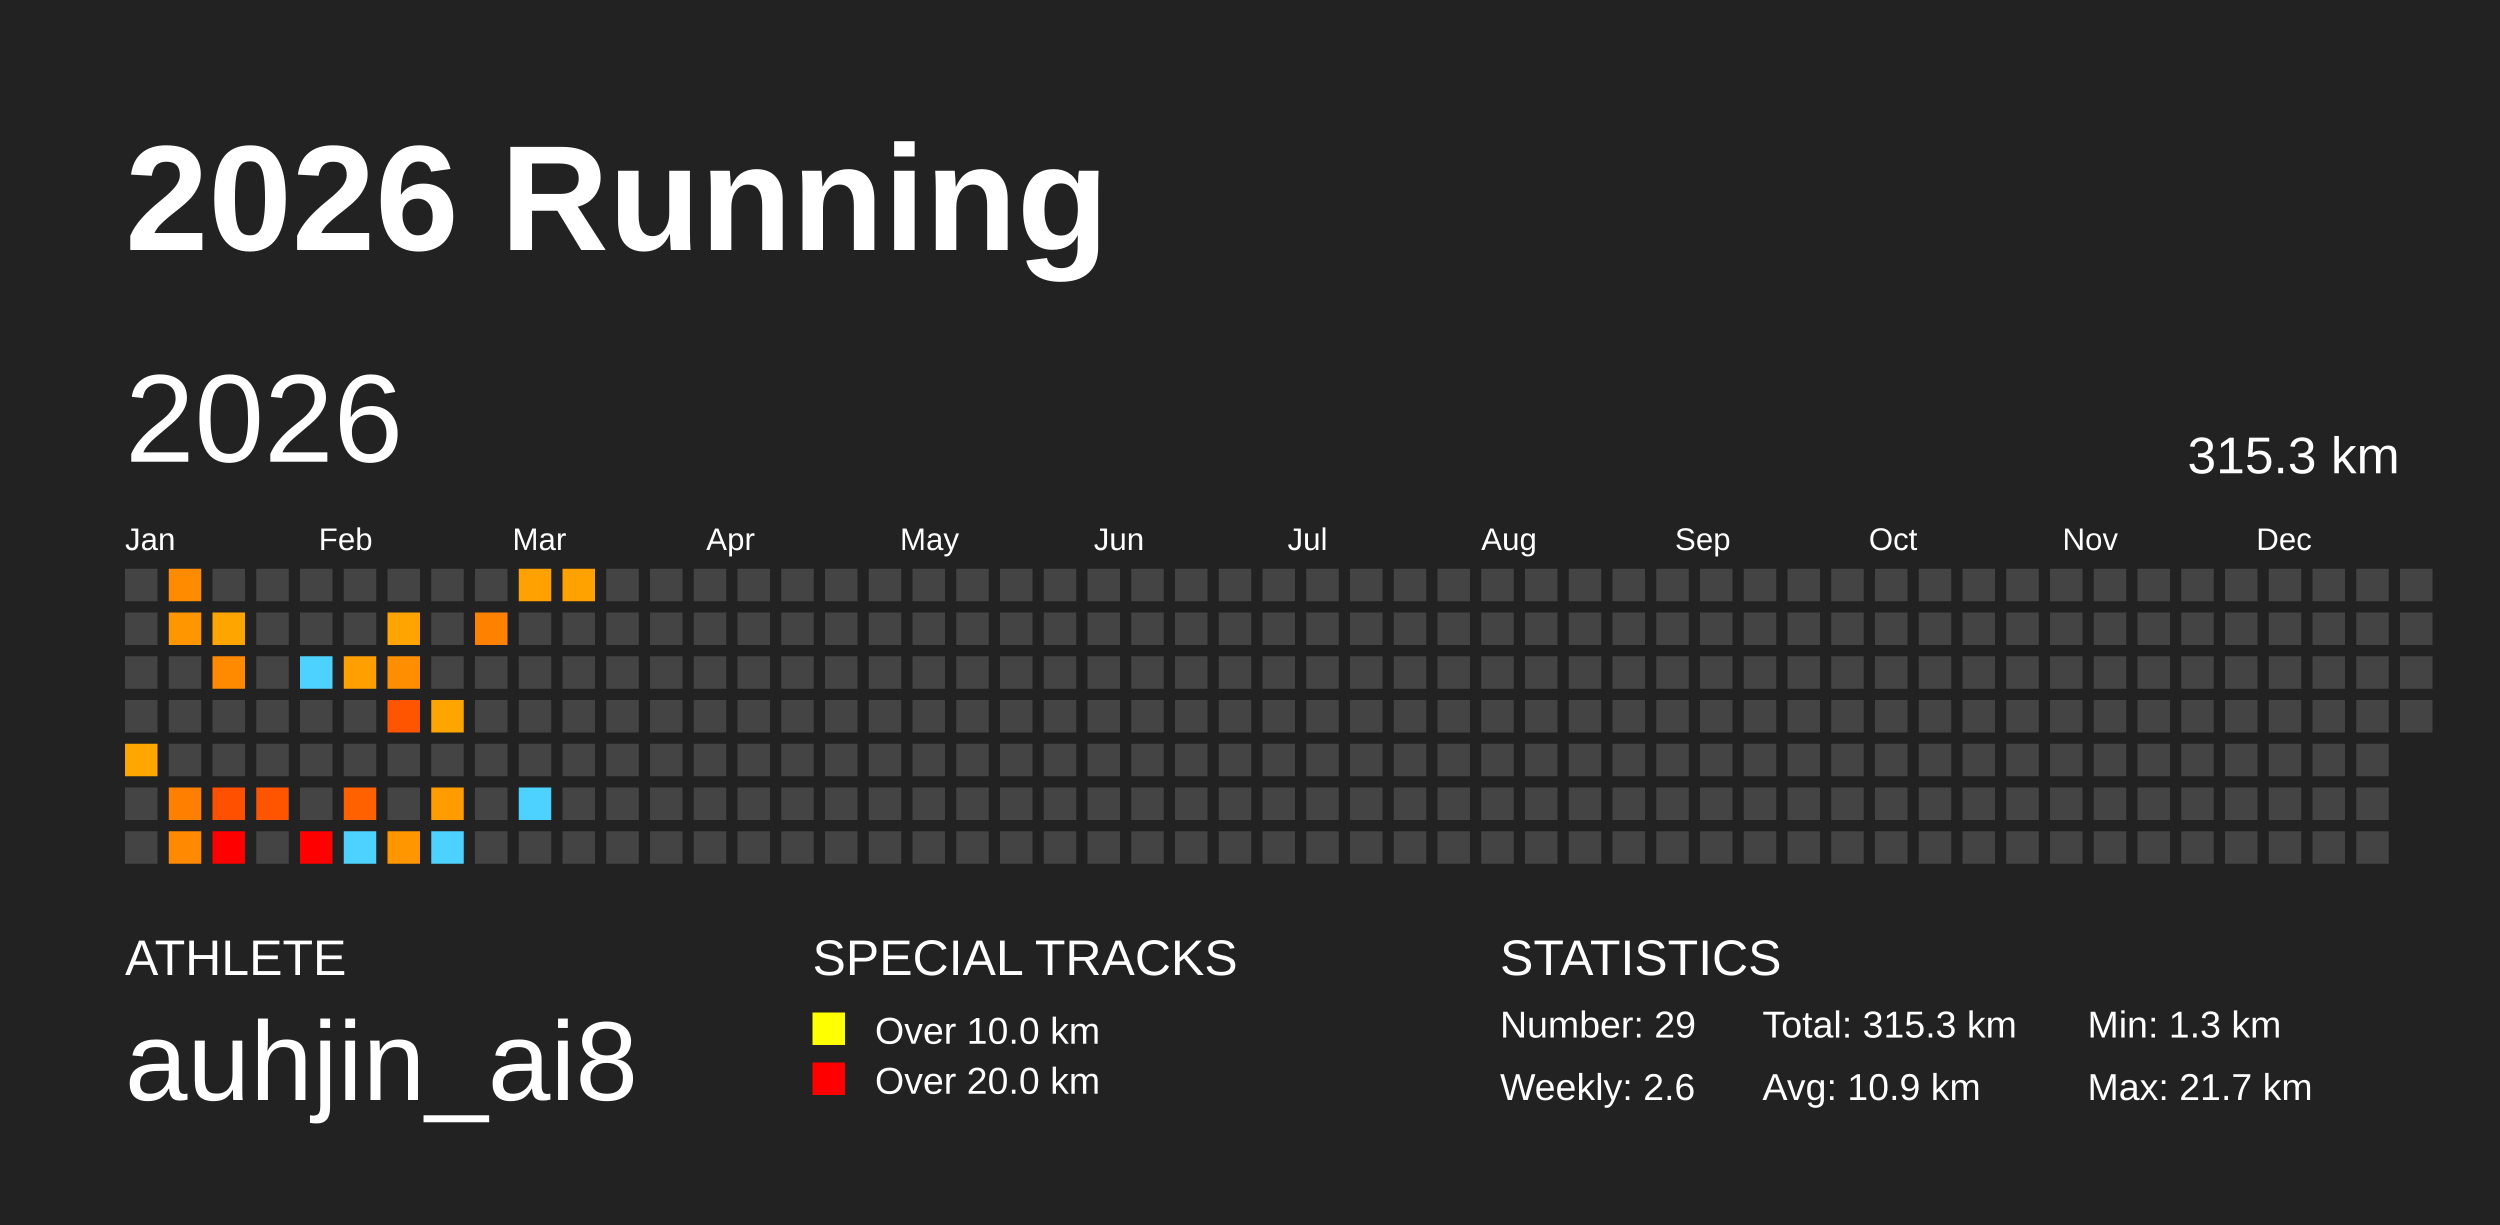
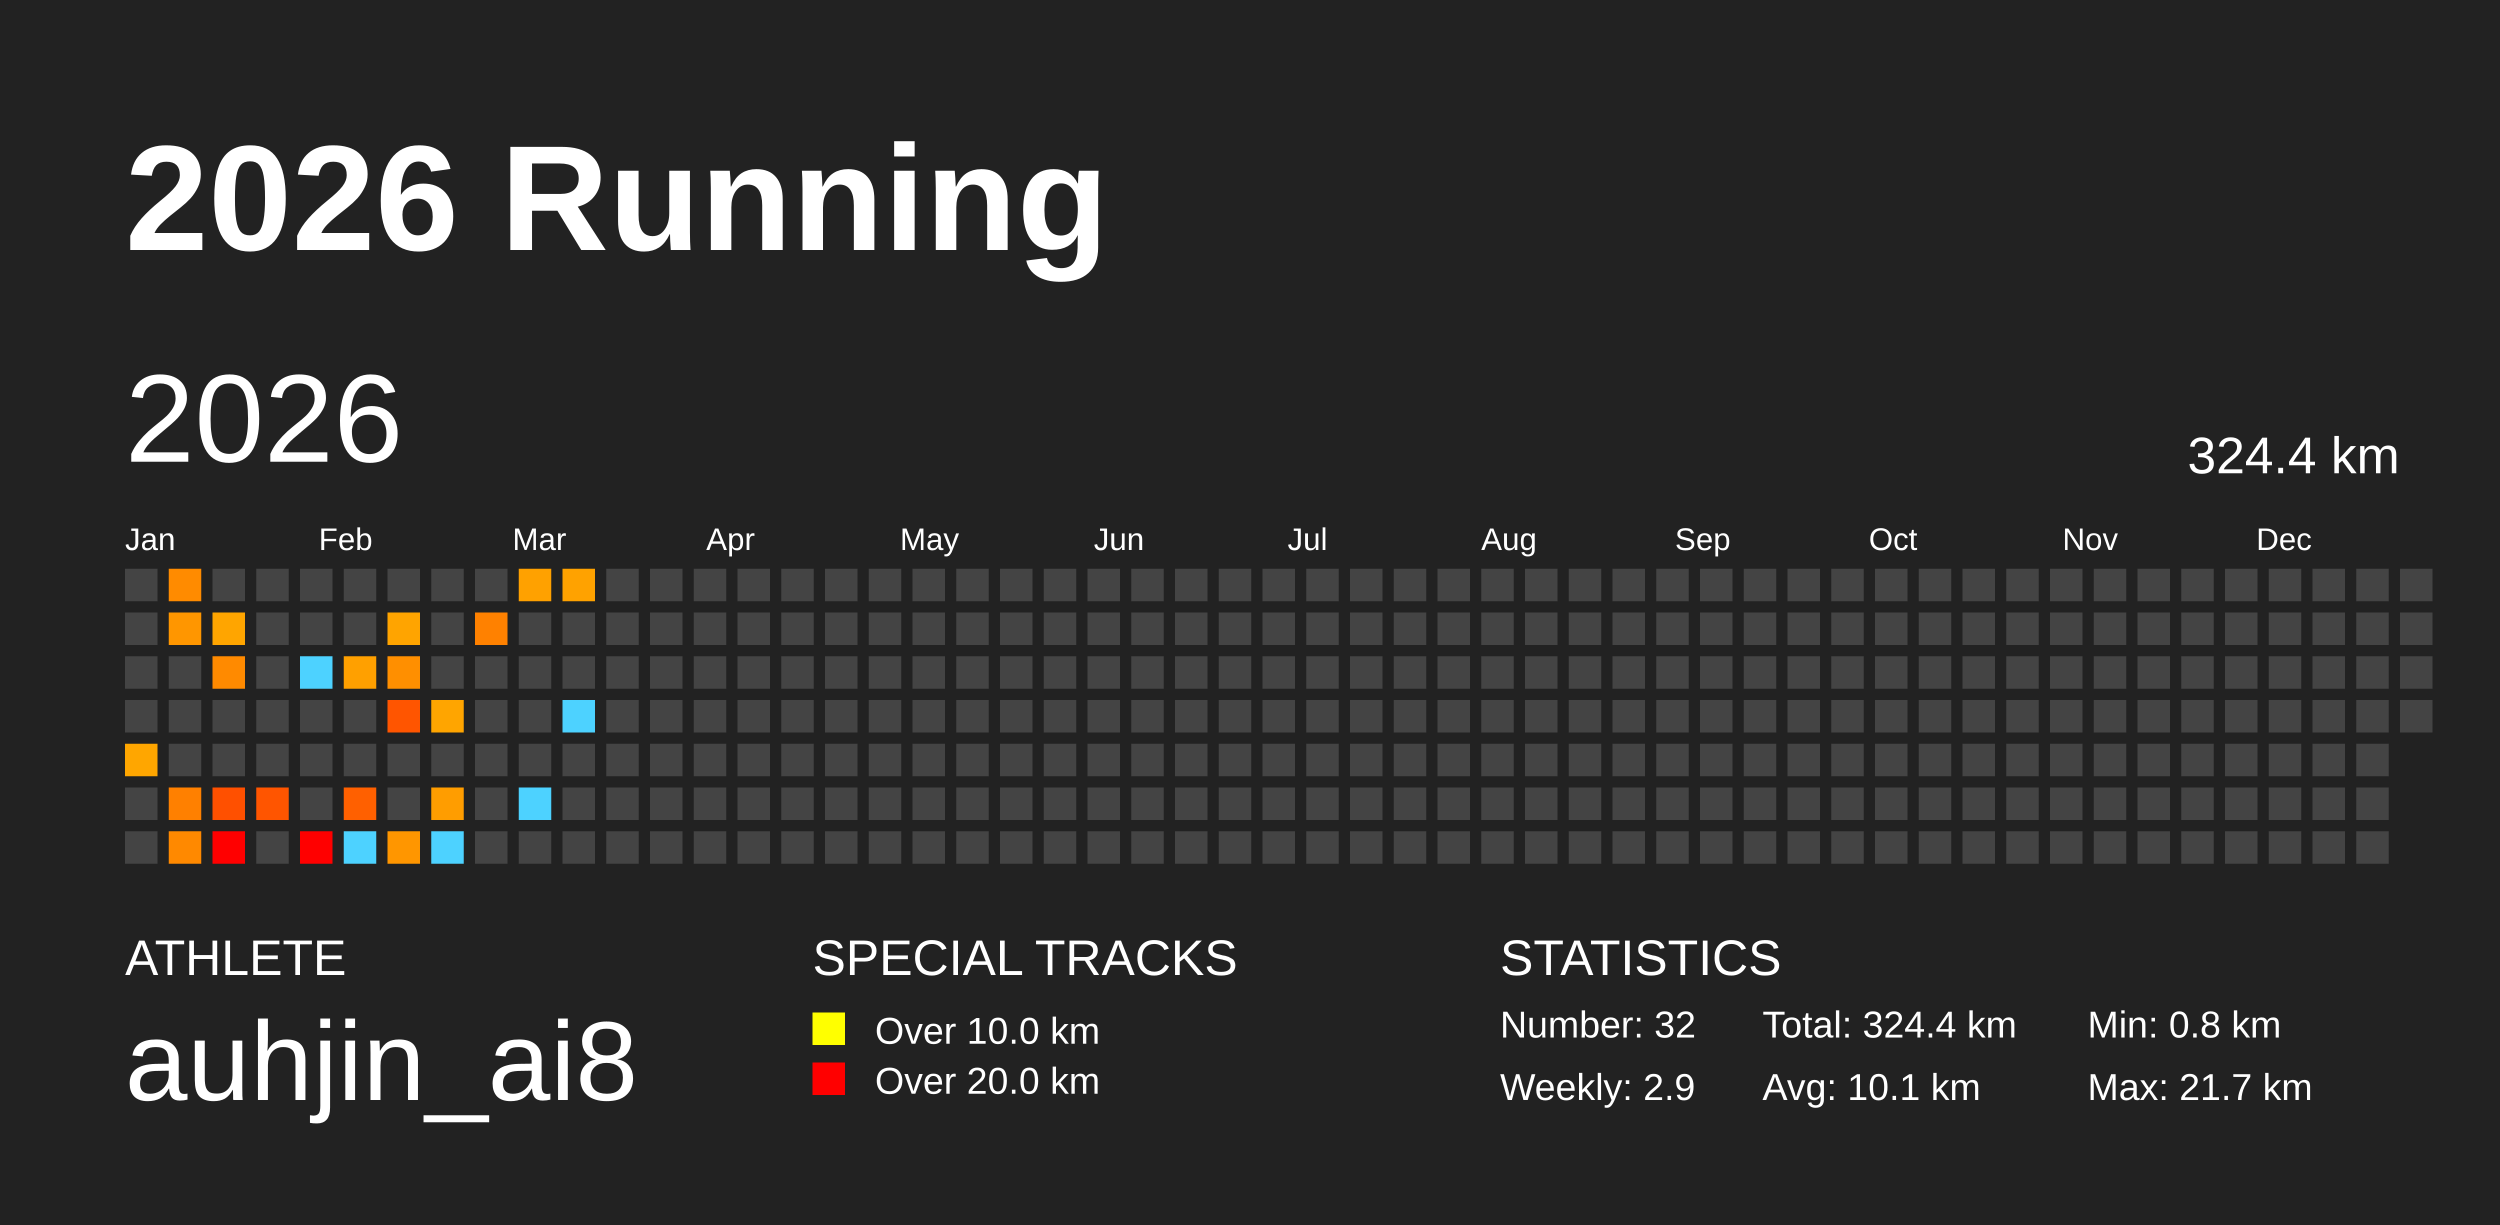
<svg xmlns="http://www.w3.org/2000/svg" baseProfile="full" height="98mm" version="1.1" viewBox="0,0,200,98" width="200mm">
  <defs />
  <rect fill="#222222" height="98" width="200" x="0" y="0" />
  <text fill="#FFFFFF" style="font-size:12px; font-family:Arial; font-weight:bold;" x="10" y="20">2026 Running</text>
  <text fill="#FFFFFF" style="font-size:4px; font-family:Arial" x="10" y="78">ATHLETE</text>
  <text fill="#FFFFFF" style="font-size:9px; font-family:Arial" x="10" y="88">auhjin_ai8</text>
  <text fill="#FFFFFF" style="font-size:4px; font-family:Arial" x="65" y="78">SPECIAL TRACKS</text>
  <rect fill="yellow" height="2.6" width="2.6" x="65" y="81" />
  <text fill="#FFFFFF" style="font-size:3px; font-family:Arial" x="70" y="83.5">Over 10.0 km</text>
  <rect fill="red" height="2.6" width="2.6" x="65" y="85" />
  <text fill="#FFFFFF" style="font-size:3px; font-family:Arial" x="70" y="87.5">Over 20.0 km</text>
  <text fill="#FFFFFF" style="font-size:4px; font-family:Arial" x="120" y="78">STATISTICS</text>
-   <text fill="#FFFFFF" style="font-size:3px; font-family:Arial" x="120" y="83">Number: 29</text>
-   <text fill="#FFFFFF" style="font-size:3px; font-family:Arial" x="120" y="88">Weekly: 2.6</text>
-   <text fill="#FFFFFF" style="font-size:3px; font-family:Arial" x="141" y="83">Total: 315.3 km</text>
-   <text fill="#FFFFFF" style="font-size:3px; font-family:Arial" x="141" y="88">Avg: 10.9 km</text>
-   <text fill="#FFFFFF" style="font-size:3px; font-family:Arial" x="167" y="83">Min: 1.3 km</text>
+   <text fill="#FFFFFF" style="font-size:3px; font-family:Arial" x="120" y="83">Number: 32</text>
+   <text fill="#FFFFFF" style="font-size:3px; font-family:Arial" x="120" y="88">Weekly: 2.9</text>
+   <text fill="#FFFFFF" style="font-size:3px; font-family:Arial" x="141" y="83">Total: 324.4 km</text>
+   <text fill="#FFFFFF" style="font-size:3px; font-family:Arial" x="141" y="88">Avg: 10.1 km</text>
+   <text fill="#FFFFFF" style="font-size:3px; font-family:Arial" x="167" y="83">Min: 0.8 km</text>
  <text fill="#FFFFFF" style="font-size:3px; font-family:Arial" x="167" y="88">Max: 21.7 km</text>
  <text dominant-baseline="hanging" fill="#FFFFFF" style="font-size:10.0px; font-family:Arial;" x="10" y="30">2026</text>
-   <text dominant-baseline="hanging" fill="#FFFFFF" style="font-size:4.125px; font-family:Arial;" x="175" y="35">315.3 km</text>
+   <text dominant-baseline="hanging" fill="#FFFFFF" style="font-size:4.125px; font-family:Arial;" x="175" y="35">324.4 km</text>
  <text fill="#FFFFFF" style="font-size:2.5px; font-family:Arial" x="10.0" y="44">Jan</text>
  <text fill="#FFFFFF" style="font-size:2.5px; font-family:Arial" x="25.5" y="44">Feb</text>
  <text fill="#FFFFFF" style="font-size:2.5px; font-family:Arial" x="41.0" y="44">Mar</text>
  <text fill="#FFFFFF" style="font-size:2.5px; font-family:Arial" x="56.5" y="44">Apr</text>
  <text fill="#FFFFFF" style="font-size:2.5px; font-family:Arial" x="72.0" y="44">May</text>
  <text fill="#FFFFFF" style="font-size:2.5px; font-family:Arial" x="87.5" y="44">Jun</text>
  <text fill="#FFFFFF" style="font-size:2.5px; font-family:Arial" x="103.0" y="44">Jul</text>
  <text fill="#FFFFFF" style="font-size:2.5px; font-family:Arial" x="118.5" y="44">Aug</text>
  <text fill="#FFFFFF" style="font-size:2.5px; font-family:Arial" x="134.0" y="44">Sep</text>
  <text fill="#FFFFFF" style="font-size:2.5px; font-family:Arial" x="149.5" y="44">Oct</text>
  <text fill="#FFFFFF" style="font-size:2.5px; font-family:Arial" x="165.0" y="44">Nov</text>
  <text fill="#FFFFFF" style="font-size:2.5px; font-family:Arial" x="180.5" y="44">Dec</text>
  <rect fill="#444444" height="2.6" width="2.6" x="10.0" y="45.5" />
  <rect fill="#444444" height="2.6" width="2.6" x="10.0" y="49.0" />
  <rect fill="#444444" height="2.6" width="2.6" x="10.0" y="52.5" />
  <rect fill="#444444" height="2.6" width="2.6" x="10.0" y="56.0" />
  <rect fill="#ffa600" height="2.6" width="2.6" x="10.0" y="59.5" />
  <rect fill="#444444" height="2.6" width="2.6" x="10.0" y="63.0" />
  <rect fill="#444444" height="2.6" width="2.6" x="10.0" y="66.5" />
  <rect fill="#ff8b00" height="2.6" width="2.6" x="13.5" y="45.5" />
  <rect fill="#ff9600" height="2.6" width="2.6" x="13.5" y="49.0" />
  <rect fill="#444444" height="2.6" width="2.6" x="13.5" y="52.5" />
  <rect fill="#444444" height="2.6" width="2.6" x="13.5" y="56.0" />
  <rect fill="#444444" height="2.6" width="2.6" x="13.5" y="59.5" />
  <rect fill="#ff8000" height="2.6" width="2.6" x="13.5" y="63.0" />
  <rect fill="#ff8900" height="2.6" width="2.6" x="13.5" y="66.5" />
  <rect fill="#444444" height="2.6" width="2.6" x="17.0" y="45.5" />
  <rect fill="#ffa500" height="2.6" width="2.6" x="17.0" y="49.0" />
  <rect fill="#ff8a00" height="2.6" width="2.6" x="17.0" y="52.5" />
  <rect fill="#444444" height="2.6" width="2.6" x="17.0" y="56.0" />
  <rect fill="#444444" height="2.6" width="2.6" x="17.0" y="59.5" />
  <rect fill="#ff5000" height="2.6" width="2.6" x="17.0" y="63.0" />
  <rect fill="red" height="2.6" width="2.6" x="17.0" y="66.5" />
  <rect fill="#444444" height="2.6" width="2.6" x="20.5" y="45.5" />
  <rect fill="#444444" height="2.6" width="2.6" x="20.5" y="49.0" />
  <rect fill="#444444" height="2.6" width="2.6" x="20.5" y="52.5" />
  <rect fill="#444444" height="2.6" width="2.6" x="20.5" y="56.0" />
  <rect fill="#444444" height="2.6" width="2.6" x="20.5" y="59.5" />
  <rect fill="#ff5500" height="2.6" width="2.6" x="20.5" y="63.0" />
  <rect fill="#444444" height="2.6" width="2.6" x="20.5" y="66.5" />
  <rect fill="#444444" height="2.6" width="2.6" x="24.0" y="45.5" />
  <rect fill="#444444" height="2.6" width="2.6" x="24.0" y="49.0" />
  <rect fill="#4dd2ff" height="2.6" width="2.6" x="24.0" y="52.5" />
  <rect fill="#444444" height="2.6" width="2.6" x="24.0" y="56.0" />
  <rect fill="#444444" height="2.6" width="2.6" x="24.0" y="59.5" />
  <rect fill="#444444" height="2.6" width="2.6" x="24.0" y="63.0" />
  <rect fill="red" height="2.6" width="2.6" x="24.0" y="66.5" />
  <rect fill="#444444" height="2.6" width="2.6" x="27.5" y="45.5" />
  <rect fill="#444444" height="2.6" width="2.6" x="27.5" y="49.0" />
  <rect fill="#ffa000" height="2.6" width="2.6" x="27.5" y="52.5" />
  <rect fill="#444444" height="2.6" width="2.6" x="27.5" y="56.0" />
  <rect fill="#444444" height="2.6" width="2.6" x="27.5" y="59.5" />
  <rect fill="#ff6000" height="2.6" width="2.6" x="27.5" y="63.0" />
  <rect fill="#4dd2ff" height="2.6" width="2.6" x="27.5" y="66.5" />
  <rect fill="#444444" height="2.6" width="2.6" x="31.0" y="45.5" />
  <rect fill="#ffa400" height="2.6" width="2.6" x="31.0" y="49.0" />
  <rect fill="#ff8f00" height="2.6" width="2.6" x="31.0" y="52.5" />
  <rect fill="#ff5500" height="2.6" width="2.6" x="31.0" y="56.0" />
  <rect fill="#444444" height="2.6" width="2.6" x="31.0" y="59.5" />
  <rect fill="#444444" height="2.6" width="2.6" x="31.0" y="63.0" />
  <rect fill="#ff9600" height="2.6" width="2.6" x="31.0" y="66.5" />
  <rect fill="#444444" height="2.6" width="2.6" x="34.5" y="45.5" />
  <rect fill="#444444" height="2.6" width="2.6" x="34.5" y="49.0" />
  <rect fill="#444444" height="2.6" width="2.6" x="34.5" y="52.5" />
  <rect fill="#ffa500" height="2.6" width="2.6" x="34.5" y="56.0" />
  <rect fill="#444444" height="2.6" width="2.6" x="34.5" y="59.5" />
  <rect fill="#ff9d00" height="2.6" width="2.6" x="34.5" y="63.0" />
  <rect fill="#4dd2ff" height="2.6" width="2.6" x="34.5" y="66.5" />
  <rect fill="#444444" height="2.6" width="2.6" x="38.0" y="45.5" />
  <rect fill="#ff8100" height="2.6" width="2.6" x="38.0" y="49.0" />
  <rect fill="#444444" height="2.6" width="2.6" x="38.0" y="52.5" />
  <rect fill="#444444" height="2.6" width="2.6" x="38.0" y="56.0" />
  <rect fill="#444444" height="2.6" width="2.6" x="38.0" y="59.5" />
  <rect fill="#444444" height="2.6" width="2.6" x="38.0" y="63.0" />
  <rect fill="#444444" height="2.6" width="2.6" x="38.0" y="66.5" />
  <rect fill="#ffa100" height="2.6" width="2.6" x="41.5" y="45.5" />
  <rect fill="#444444" height="2.6" width="2.6" x="41.5" y="49.0" />
  <rect fill="#444444" height="2.6" width="2.6" x="41.5" y="52.5" />
  <rect fill="#444444" height="2.6" width="2.6" x="41.5" y="56.0" />
  <rect fill="#444444" height="2.6" width="2.6" x="41.5" y="59.5" />
  <rect fill="#4dd2ff" height="2.6" width="2.6" x="41.5" y="63.0" />
  <rect fill="#444444" height="2.6" width="2.6" x="41.5" y="66.5" />
  <rect fill="#ffa200" height="2.6" width="2.6" x="45.0" y="45.5" />
  <rect fill="#444444" height="2.6" width="2.6" x="45.0" y="49.0" />
  <rect fill="#444444" height="2.6" width="2.6" x="45.0" y="52.5" />
-   <rect fill="#444444" height="2.6" width="2.6" x="45.0" y="56.0" />
+   <rect fill="#4dd2ff" height="2.6" width="2.6" x="45.0" y="56.0" />
  <rect fill="#444444" height="2.6" width="2.6" x="45.0" y="59.5" />
  <rect fill="#444444" height="2.6" width="2.6" x="45.0" y="63.0" />
  <rect fill="#444444" height="2.6" width="2.6" x="45.0" y="66.5" />
  <rect fill="#444444" height="2.6" width="2.6" x="48.5" y="45.5" />
  <rect fill="#444444" height="2.6" width="2.6" x="48.5" y="49.0" />
  <rect fill="#444444" height="2.6" width="2.6" x="48.5" y="52.5" />
  <rect fill="#444444" height="2.6" width="2.6" x="48.5" y="56.0" />
  <rect fill="#444444" height="2.6" width="2.6" x="48.5" y="59.5" />
  <rect fill="#444444" height="2.6" width="2.6" x="48.5" y="63.0" />
  <rect fill="#444444" height="2.6" width="2.6" x="48.5" y="66.5" />
  <rect fill="#444444" height="2.6" width="2.6" x="52.0" y="45.5" />
  <rect fill="#444444" height="2.6" width="2.6" x="52.0" y="49.0" />
  <rect fill="#444444" height="2.6" width="2.6" x="52.0" y="52.5" />
  <rect fill="#444444" height="2.6" width="2.6" x="52.0" y="56.0" />
  <rect fill="#444444" height="2.6" width="2.6" x="52.0" y="59.5" />
  <rect fill="#444444" height="2.6" width="2.6" x="52.0" y="63.0" />
  <rect fill="#444444" height="2.6" width="2.6" x="52.0" y="66.5" />
  <rect fill="#444444" height="2.6" width="2.6" x="55.5" y="45.5" />
  <rect fill="#444444" height="2.6" width="2.6" x="55.5" y="49.0" />
  <rect fill="#444444" height="2.6" width="2.6" x="55.5" y="52.5" />
  <rect fill="#444444" height="2.6" width="2.6" x="55.5" y="56.0" />
  <rect fill="#444444" height="2.6" width="2.6" x="55.5" y="59.5" />
  <rect fill="#444444" height="2.6" width="2.6" x="55.5" y="63.0" />
  <rect fill="#444444" height="2.6" width="2.6" x="55.5" y="66.5" />
  <rect fill="#444444" height="2.6" width="2.6" x="59.0" y="45.5" />
  <rect fill="#444444" height="2.6" width="2.6" x="59.0" y="49.0" />
  <rect fill="#444444" height="2.6" width="2.6" x="59.0" y="52.5" />
  <rect fill="#444444" height="2.6" width="2.6" x="59.0" y="56.0" />
  <rect fill="#444444" height="2.6" width="2.6" x="59.0" y="59.5" />
  <rect fill="#444444" height="2.6" width="2.6" x="59.0" y="63.0" />
  <rect fill="#444444" height="2.6" width="2.6" x="59.0" y="66.5" />
  <rect fill="#444444" height="2.6" width="2.6" x="62.5" y="45.5" />
  <rect fill="#444444" height="2.6" width="2.6" x="62.5" y="49.0" />
  <rect fill="#444444" height="2.6" width="2.6" x="62.5" y="52.5" />
  <rect fill="#444444" height="2.6" width="2.6" x="62.5" y="56.0" />
  <rect fill="#444444" height="2.6" width="2.6" x="62.5" y="59.5" />
  <rect fill="#444444" height="2.6" width="2.6" x="62.5" y="63.0" />
  <rect fill="#444444" height="2.6" width="2.6" x="62.5" y="66.5" />
  <rect fill="#444444" height="2.6" width="2.6" x="66.0" y="45.5" />
  <rect fill="#444444" height="2.6" width="2.6" x="66.0" y="49.0" />
  <rect fill="#444444" height="2.6" width="2.6" x="66.0" y="52.5" />
  <rect fill="#444444" height="2.6" width="2.6" x="66.0" y="56.0" />
  <rect fill="#444444" height="2.6" width="2.6" x="66.0" y="59.5" />
  <rect fill="#444444" height="2.6" width="2.6" x="66.0" y="63.0" />
  <rect fill="#444444" height="2.6" width="2.6" x="66.0" y="66.5" />
  <rect fill="#444444" height="2.6" width="2.6" x="69.5" y="45.5" />
  <rect fill="#444444" height="2.6" width="2.6" x="69.5" y="49.0" />
  <rect fill="#444444" height="2.6" width="2.6" x="69.5" y="52.5" />
  <rect fill="#444444" height="2.6" width="2.6" x="69.5" y="56.0" />
  <rect fill="#444444" height="2.6" width="2.6" x="69.5" y="59.5" />
  <rect fill="#444444" height="2.6" width="2.6" x="69.5" y="63.0" />
  <rect fill="#444444" height="2.6" width="2.6" x="69.5" y="66.5" />
  <rect fill="#444444" height="2.6" width="2.6" x="73.0" y="45.5" />
  <rect fill="#444444" height="2.6" width="2.6" x="73.0" y="49.0" />
  <rect fill="#444444" height="2.6" width="2.6" x="73.0" y="52.5" />
  <rect fill="#444444" height="2.6" width="2.6" x="73.0" y="56.0" />
  <rect fill="#444444" height="2.6" width="2.6" x="73.0" y="59.5" />
  <rect fill="#444444" height="2.6" width="2.6" x="73.0" y="63.0" />
  <rect fill="#444444" height="2.6" width="2.6" x="73.0" y="66.5" />
  <rect fill="#444444" height="2.6" width="2.6" x="76.5" y="45.5" />
  <rect fill="#444444" height="2.6" width="2.6" x="76.5" y="49.0" />
  <rect fill="#444444" height="2.6" width="2.6" x="76.5" y="52.5" />
  <rect fill="#444444" height="2.6" width="2.6" x="76.5" y="56.0" />
  <rect fill="#444444" height="2.6" width="2.6" x="76.5" y="59.5" />
  <rect fill="#444444" height="2.6" width="2.6" x="76.5" y="63.0" />
  <rect fill="#444444" height="2.6" width="2.6" x="76.5" y="66.5" />
  <rect fill="#444444" height="2.6" width="2.6" x="80.0" y="45.5" />
  <rect fill="#444444" height="2.6" width="2.6" x="80.0" y="49.0" />
  <rect fill="#444444" height="2.6" width="2.6" x="80.0" y="52.5" />
  <rect fill="#444444" height="2.6" width="2.6" x="80.0" y="56.0" />
  <rect fill="#444444" height="2.6" width="2.6" x="80.0" y="59.5" />
  <rect fill="#444444" height="2.6" width="2.6" x="80.0" y="63.0" />
  <rect fill="#444444" height="2.6" width="2.6" x="80.0" y="66.5" />
  <rect fill="#444444" height="2.6" width="2.6" x="83.5" y="45.5" />
  <rect fill="#444444" height="2.6" width="2.6" x="83.5" y="49.0" />
  <rect fill="#444444" height="2.6" width="2.6" x="83.5" y="52.5" />
  <rect fill="#444444" height="2.6" width="2.6" x="83.5" y="56.0" />
  <rect fill="#444444" height="2.6" width="2.6" x="83.5" y="59.5" />
  <rect fill="#444444" height="2.6" width="2.6" x="83.5" y="63.0" />
  <rect fill="#444444" height="2.6" width="2.6" x="83.5" y="66.5" />
  <rect fill="#444444" height="2.6" width="2.6" x="87.0" y="45.5" />
  <rect fill="#444444" height="2.6" width="2.6" x="87.0" y="49.0" />
  <rect fill="#444444" height="2.6" width="2.6" x="87.0" y="52.5" />
  <rect fill="#444444" height="2.6" width="2.6" x="87.0" y="56.0" />
  <rect fill="#444444" height="2.6" width="2.6" x="87.0" y="59.5" />
  <rect fill="#444444" height="2.6" width="2.6" x="87.0" y="63.0" />
  <rect fill="#444444" height="2.6" width="2.6" x="87.0" y="66.5" />
  <rect fill="#444444" height="2.6" width="2.6" x="90.5" y="45.5" />
  <rect fill="#444444" height="2.6" width="2.6" x="90.5" y="49.0" />
  <rect fill="#444444" height="2.6" width="2.6" x="90.5" y="52.5" />
  <rect fill="#444444" height="2.6" width="2.6" x="90.5" y="56.0" />
  <rect fill="#444444" height="2.6" width="2.6" x="90.5" y="59.5" />
  <rect fill="#444444" height="2.6" width="2.6" x="90.5" y="63.0" />
  <rect fill="#444444" height="2.6" width="2.6" x="90.5" y="66.5" />
  <rect fill="#444444" height="2.6" width="2.6" x="94.0" y="45.5" />
  <rect fill="#444444" height="2.6" width="2.6" x="94.0" y="49.0" />
  <rect fill="#444444" height="2.6" width="2.6" x="94.0" y="52.5" />
  <rect fill="#444444" height="2.6" width="2.6" x="94.0" y="56.0" />
  <rect fill="#444444" height="2.6" width="2.6" x="94.0" y="59.5" />
  <rect fill="#444444" height="2.6" width="2.6" x="94.0" y="63.0" />
  <rect fill="#444444" height="2.6" width="2.6" x="94.0" y="66.5" />
  <rect fill="#444444" height="2.6" width="2.6" x="97.5" y="45.5" />
  <rect fill="#444444" height="2.6" width="2.6" x="97.5" y="49.0" />
  <rect fill="#444444" height="2.6" width="2.6" x="97.5" y="52.5" />
  <rect fill="#444444" height="2.6" width="2.6" x="97.5" y="56.0" />
  <rect fill="#444444" height="2.6" width="2.6" x="97.5" y="59.5" />
  <rect fill="#444444" height="2.6" width="2.6" x="97.5" y="63.0" />
  <rect fill="#444444" height="2.6" width="2.6" x="97.5" y="66.5" />
  <rect fill="#444444" height="2.6" width="2.6" x="101.0" y="45.5" />
  <rect fill="#444444" height="2.6" width="2.6" x="101.0" y="49.0" />
  <rect fill="#444444" height="2.6" width="2.6" x="101.0" y="52.5" />
  <rect fill="#444444" height="2.6" width="2.6" x="101.0" y="56.0" />
  <rect fill="#444444" height="2.6" width="2.6" x="101.0" y="59.5" />
  <rect fill="#444444" height="2.6" width="2.6" x="101.0" y="63.0" />
  <rect fill="#444444" height="2.6" width="2.6" x="101.0" y="66.5" />
  <rect fill="#444444" height="2.6" width="2.6" x="104.5" y="45.5" />
  <rect fill="#444444" height="2.6" width="2.6" x="104.5" y="49.0" />
  <rect fill="#444444" height="2.6" width="2.6" x="104.5" y="52.5" />
  <rect fill="#444444" height="2.6" width="2.6" x="104.5" y="56.0" />
  <rect fill="#444444" height="2.6" width="2.6" x="104.5" y="59.5" />
  <rect fill="#444444" height="2.6" width="2.6" x="104.5" y="63.0" />
  <rect fill="#444444" height="2.6" width="2.6" x="104.5" y="66.5" />
  <rect fill="#444444" height="2.6" width="2.6" x="108.0" y="45.5" />
  <rect fill="#444444" height="2.6" width="2.6" x="108.0" y="49.0" />
  <rect fill="#444444" height="2.6" width="2.6" x="108.0" y="52.5" />
  <rect fill="#444444" height="2.6" width="2.6" x="108.0" y="56.0" />
  <rect fill="#444444" height="2.6" width="2.6" x="108.0" y="59.5" />
  <rect fill="#444444" height="2.6" width="2.6" x="108.0" y="63.0" />
  <rect fill="#444444" height="2.6" width="2.6" x="108.0" y="66.5" />
  <rect fill="#444444" height="2.6" width="2.6" x="111.5" y="45.5" />
  <rect fill="#444444" height="2.6" width="2.6" x="111.5" y="49.0" />
  <rect fill="#444444" height="2.6" width="2.6" x="111.5" y="52.5" />
  <rect fill="#444444" height="2.6" width="2.6" x="111.5" y="56.0" />
  <rect fill="#444444" height="2.6" width="2.6" x="111.5" y="59.5" />
  <rect fill="#444444" height="2.6" width="2.6" x="111.5" y="63.0" />
  <rect fill="#444444" height="2.6" width="2.6" x="111.5" y="66.5" />
  <rect fill="#444444" height="2.6" width="2.6" x="115.0" y="45.5" />
  <rect fill="#444444" height="2.6" width="2.6" x="115.0" y="49.0" />
  <rect fill="#444444" height="2.6" width="2.6" x="115.0" y="52.5" />
  <rect fill="#444444" height="2.6" width="2.6" x="115.0" y="56.0" />
  <rect fill="#444444" height="2.6" width="2.6" x="115.0" y="59.5" />
  <rect fill="#444444" height="2.6" width="2.6" x="115.0" y="63.0" />
  <rect fill="#444444" height="2.6" width="2.6" x="115.0" y="66.5" />
  <rect fill="#444444" height="2.6" width="2.6" x="118.5" y="45.5" />
  <rect fill="#444444" height="2.6" width="2.6" x="118.5" y="49.0" />
  <rect fill="#444444" height="2.6" width="2.6" x="118.5" y="52.5" />
  <rect fill="#444444" height="2.6" width="2.6" x="118.5" y="56.0" />
  <rect fill="#444444" height="2.6" width="2.6" x="118.5" y="59.5" />
  <rect fill="#444444" height="2.6" width="2.6" x="118.5" y="63.0" />
  <rect fill="#444444" height="2.6" width="2.6" x="118.5" y="66.5" />
  <rect fill="#444444" height="2.6" width="2.6" x="122.0" y="45.5" />
  <rect fill="#444444" height="2.6" width="2.6" x="122.0" y="49.0" />
  <rect fill="#444444" height="2.6" width="2.6" x="122.0" y="52.5" />
  <rect fill="#444444" height="2.6" width="2.6" x="122.0" y="56.0" />
  <rect fill="#444444" height="2.6" width="2.6" x="122.0" y="59.5" />
  <rect fill="#444444" height="2.6" width="2.6" x="122.0" y="63.0" />
  <rect fill="#444444" height="2.6" width="2.6" x="122.0" y="66.5" />
  <rect fill="#444444" height="2.6" width="2.6" x="125.5" y="45.5" />
  <rect fill="#444444" height="2.6" width="2.6" x="125.5" y="49.0" />
  <rect fill="#444444" height="2.6" width="2.6" x="125.5" y="52.5" />
  <rect fill="#444444" height="2.6" width="2.6" x="125.5" y="56.0" />
  <rect fill="#444444" height="2.6" width="2.6" x="125.5" y="59.5" />
  <rect fill="#444444" height="2.6" width="2.6" x="125.5" y="63.0" />
  <rect fill="#444444" height="2.6" width="2.6" x="125.5" y="66.5" />
  <rect fill="#444444" height="2.6" width="2.6" x="129.0" y="45.5" />
  <rect fill="#444444" height="2.6" width="2.6" x="129.0" y="49.0" />
  <rect fill="#444444" height="2.6" width="2.6" x="129.0" y="52.5" />
  <rect fill="#444444" height="2.6" width="2.6" x="129.0" y="56.0" />
  <rect fill="#444444" height="2.6" width="2.6" x="129.0" y="59.5" />
  <rect fill="#444444" height="2.6" width="2.6" x="129.0" y="63.0" />
  <rect fill="#444444" height="2.6" width="2.6" x="129.0" y="66.5" />
  <rect fill="#444444" height="2.6" width="2.6" x="132.5" y="45.5" />
  <rect fill="#444444" height="2.6" width="2.6" x="132.5" y="49.0" />
  <rect fill="#444444" height="2.6" width="2.6" x="132.5" y="52.5" />
  <rect fill="#444444" height="2.6" width="2.6" x="132.5" y="56.0" />
  <rect fill="#444444" height="2.6" width="2.6" x="132.5" y="59.5" />
  <rect fill="#444444" height="2.6" width="2.6" x="132.5" y="63.0" />
  <rect fill="#444444" height="2.6" width="2.6" x="132.5" y="66.5" />
  <rect fill="#444444" height="2.6" width="2.6" x="136.0" y="45.5" />
  <rect fill="#444444" height="2.6" width="2.6" x="136.0" y="49.0" />
  <rect fill="#444444" height="2.6" width="2.6" x="136.0" y="52.5" />
  <rect fill="#444444" height="2.6" width="2.6" x="136.0" y="56.0" />
  <rect fill="#444444" height="2.6" width="2.6" x="136.0" y="59.5" />
  <rect fill="#444444" height="2.6" width="2.6" x="136.0" y="63.0" />
  <rect fill="#444444" height="2.6" width="2.6" x="136.0" y="66.5" />
  <rect fill="#444444" height="2.6" width="2.6" x="139.5" y="45.5" />
  <rect fill="#444444" height="2.6" width="2.6" x="139.5" y="49.0" />
  <rect fill="#444444" height="2.6" width="2.6" x="139.5" y="52.5" />
  <rect fill="#444444" height="2.6" width="2.6" x="139.5" y="56.0" />
  <rect fill="#444444" height="2.6" width="2.6" x="139.5" y="59.5" />
  <rect fill="#444444" height="2.6" width="2.6" x="139.5" y="63.0" />
  <rect fill="#444444" height="2.6" width="2.6" x="139.5" y="66.5" />
  <rect fill="#444444" height="2.6" width="2.6" x="143.0" y="45.5" />
  <rect fill="#444444" height="2.6" width="2.6" x="143.0" y="49.0" />
  <rect fill="#444444" height="2.6" width="2.6" x="143.0" y="52.5" />
  <rect fill="#444444" height="2.6" width="2.6" x="143.0" y="56.0" />
  <rect fill="#444444" height="2.6" width="2.6" x="143.0" y="59.5" />
  <rect fill="#444444" height="2.6" width="2.6" x="143.0" y="63.0" />
  <rect fill="#444444" height="2.6" width="2.6" x="143.0" y="66.5" />
  <rect fill="#444444" height="2.6" width="2.6" x="146.5" y="45.5" />
  <rect fill="#444444" height="2.6" width="2.6" x="146.5" y="49.0" />
  <rect fill="#444444" height="2.6" width="2.6" x="146.5" y="52.5" />
  <rect fill="#444444" height="2.6" width="2.6" x="146.5" y="56.0" />
  <rect fill="#444444" height="2.6" width="2.6" x="146.5" y="59.5" />
  <rect fill="#444444" height="2.6" width="2.6" x="146.5" y="63.0" />
  <rect fill="#444444" height="2.6" width="2.6" x="146.5" y="66.5" />
  <rect fill="#444444" height="2.6" width="2.6" x="150.0" y="45.5" />
  <rect fill="#444444" height="2.6" width="2.6" x="150.0" y="49.0" />
  <rect fill="#444444" height="2.6" width="2.6" x="150.0" y="52.5" />
  <rect fill="#444444" height="2.6" width="2.6" x="150.0" y="56.0" />
  <rect fill="#444444" height="2.6" width="2.6" x="150.0" y="59.5" />
  <rect fill="#444444" height="2.6" width="2.6" x="150.0" y="63.0" />
  <rect fill="#444444" height="2.6" width="2.6" x="150.0" y="66.5" />
  <rect fill="#444444" height="2.6" width="2.6" x="153.5" y="45.5" />
  <rect fill="#444444" height="2.6" width="2.6" x="153.5" y="49.0" />
  <rect fill="#444444" height="2.6" width="2.6" x="153.5" y="52.5" />
  <rect fill="#444444" height="2.6" width="2.6" x="153.5" y="56.0" />
  <rect fill="#444444" height="2.6" width="2.6" x="153.5" y="59.5" />
  <rect fill="#444444" height="2.6" width="2.6" x="153.5" y="63.0" />
  <rect fill="#444444" height="2.6" width="2.6" x="153.5" y="66.5" />
  <rect fill="#444444" height="2.6" width="2.6" x="157.0" y="45.5" />
  <rect fill="#444444" height="2.6" width="2.6" x="157.0" y="49.0" />
  <rect fill="#444444" height="2.6" width="2.6" x="157.0" y="52.5" />
  <rect fill="#444444" height="2.6" width="2.6" x="157.0" y="56.0" />
  <rect fill="#444444" height="2.6" width="2.6" x="157.0" y="59.5" />
  <rect fill="#444444" height="2.6" width="2.6" x="157.0" y="63.0" />
  <rect fill="#444444" height="2.6" width="2.6" x="157.0" y="66.5" />
  <rect fill="#444444" height="2.6" width="2.6" x="160.5" y="45.5" />
  <rect fill="#444444" height="2.6" width="2.6" x="160.5" y="49.0" />
  <rect fill="#444444" height="2.6" width="2.6" x="160.5" y="52.5" />
  <rect fill="#444444" height="2.6" width="2.6" x="160.5" y="56.0" />
  <rect fill="#444444" height="2.6" width="2.6" x="160.5" y="59.5" />
  <rect fill="#444444" height="2.6" width="2.6" x="160.5" y="63.0" />
  <rect fill="#444444" height="2.6" width="2.6" x="160.5" y="66.5" />
  <rect fill="#444444" height="2.6" width="2.6" x="164.0" y="45.5" />
  <rect fill="#444444" height="2.6" width="2.6" x="164.0" y="49.0" />
  <rect fill="#444444" height="2.6" width="2.6" x="164.0" y="52.5" />
  <rect fill="#444444" height="2.6" width="2.6" x="164.0" y="56.0" />
  <rect fill="#444444" height="2.6" width="2.6" x="164.0" y="59.5" />
  <rect fill="#444444" height="2.6" width="2.6" x="164.0" y="63.0" />
  <rect fill="#444444" height="2.6" width="2.6" x="164.0" y="66.5" />
  <rect fill="#444444" height="2.6" width="2.6" x="167.5" y="45.5" />
  <rect fill="#444444" height="2.6" width="2.6" x="167.5" y="49.0" />
  <rect fill="#444444" height="2.6" width="2.6" x="167.5" y="52.5" />
  <rect fill="#444444" height="2.6" width="2.6" x="167.5" y="56.0" />
  <rect fill="#444444" height="2.6" width="2.6" x="167.5" y="59.5" />
  <rect fill="#444444" height="2.6" width="2.6" x="167.5" y="63.0" />
  <rect fill="#444444" height="2.6" width="2.6" x="167.5" y="66.5" />
  <rect fill="#444444" height="2.6" width="2.6" x="171.0" y="45.5" />
  <rect fill="#444444" height="2.6" width="2.6" x="171.0" y="49.0" />
  <rect fill="#444444" height="2.6" width="2.6" x="171.0" y="52.5" />
  <rect fill="#444444" height="2.6" width="2.6" x="171.0" y="56.0" />
  <rect fill="#444444" height="2.6" width="2.6" x="171.0" y="59.5" />
  <rect fill="#444444" height="2.6" width="2.6" x="171.0" y="63.0" />
  <rect fill="#444444" height="2.6" width="2.6" x="171.0" y="66.5" />
  <rect fill="#444444" height="2.6" width="2.6" x="174.5" y="45.5" />
  <rect fill="#444444" height="2.6" width="2.6" x="174.5" y="49.0" />
  <rect fill="#444444" height="2.6" width="2.6" x="174.5" y="52.5" />
  <rect fill="#444444" height="2.6" width="2.6" x="174.5" y="56.0" />
  <rect fill="#444444" height="2.6" width="2.6" x="174.5" y="59.5" />
  <rect fill="#444444" height="2.6" width="2.6" x="174.5" y="63.0" />
  <rect fill="#444444" height="2.6" width="2.6" x="174.5" y="66.5" />
  <rect fill="#444444" height="2.6" width="2.6" x="178.0" y="45.5" />
  <rect fill="#444444" height="2.6" width="2.6" x="178.0" y="49.0" />
  <rect fill="#444444" height="2.6" width="2.6" x="178.0" y="52.5" />
  <rect fill="#444444" height="2.6" width="2.6" x="178.0" y="56.0" />
  <rect fill="#444444" height="2.6" width="2.6" x="178.0" y="59.5" />
  <rect fill="#444444" height="2.6" width="2.6" x="178.0" y="63.0" />
  <rect fill="#444444" height="2.6" width="2.6" x="178.0" y="66.5" />
  <rect fill="#444444" height="2.6" width="2.6" x="181.5" y="45.5" />
  <rect fill="#444444" height="2.6" width="2.6" x="181.5" y="49.0" />
  <rect fill="#444444" height="2.6" width="2.6" x="181.5" y="52.5" />
  <rect fill="#444444" height="2.6" width="2.6" x="181.5" y="56.0" />
  <rect fill="#444444" height="2.6" width="2.6" x="181.5" y="59.5" />
  <rect fill="#444444" height="2.6" width="2.6" x="181.5" y="63.0" />
  <rect fill="#444444" height="2.6" width="2.6" x="181.5" y="66.5" />
  <rect fill="#444444" height="2.6" width="2.6" x="185.0" y="45.5" />
  <rect fill="#444444" height="2.6" width="2.6" x="185.0" y="49.0" />
  <rect fill="#444444" height="2.6" width="2.6" x="185.0" y="52.5" />
  <rect fill="#444444" height="2.6" width="2.6" x="185.0" y="56.0" />
  <rect fill="#444444" height="2.6" width="2.6" x="185.0" y="59.5" />
  <rect fill="#444444" height="2.6" width="2.6" x="185.0" y="63.0" />
  <rect fill="#444444" height="2.6" width="2.6" x="185.0" y="66.5" />
  <rect fill="#444444" height="2.6" width="2.6" x="188.5" y="45.5" />
  <rect fill="#444444" height="2.6" width="2.6" x="188.5" y="49.0" />
  <rect fill="#444444" height="2.6" width="2.6" x="188.5" y="52.5" />
  <rect fill="#444444" height="2.6" width="2.6" x="188.5" y="56.0" />
  <rect fill="#444444" height="2.6" width="2.6" x="188.5" y="59.5" />
  <rect fill="#444444" height="2.6" width="2.6" x="188.5" y="63.0" />
  <rect fill="#444444" height="2.6" width="2.6" x="188.5" y="66.5" />
  <rect fill="#444444" height="2.6" width="2.6" x="192.0" y="45.5" />
  <rect fill="#444444" height="2.6" width="2.6" x="192.0" y="49.0" />
  <rect fill="#444444" height="2.6" width="2.6" x="192.0" y="52.5" />
  <rect fill="#444444" height="2.6" width="2.6" x="192.0" y="56.0" />
</svg>
